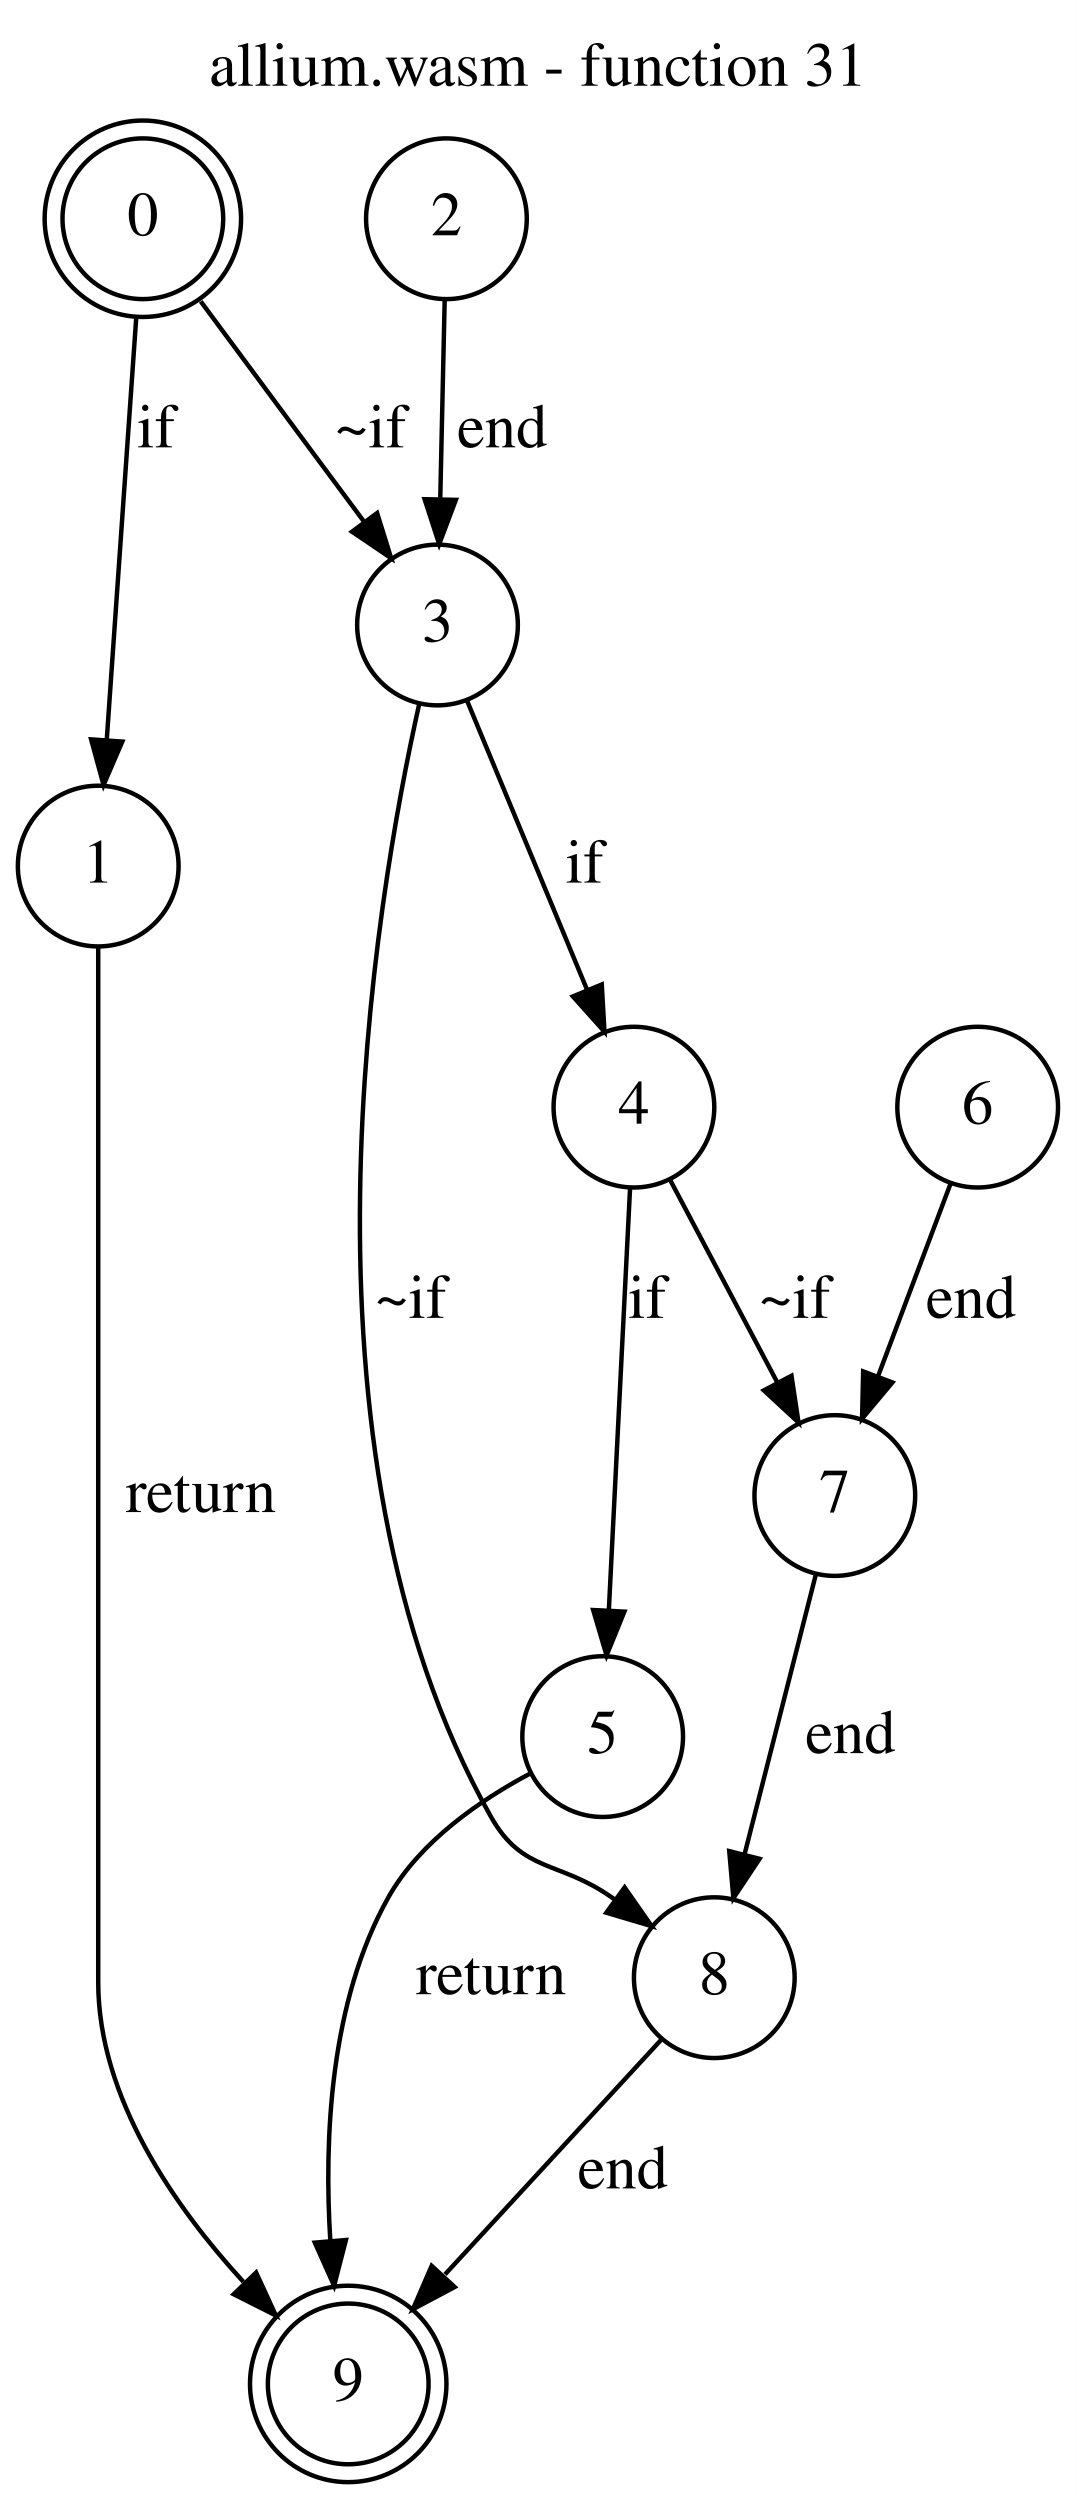
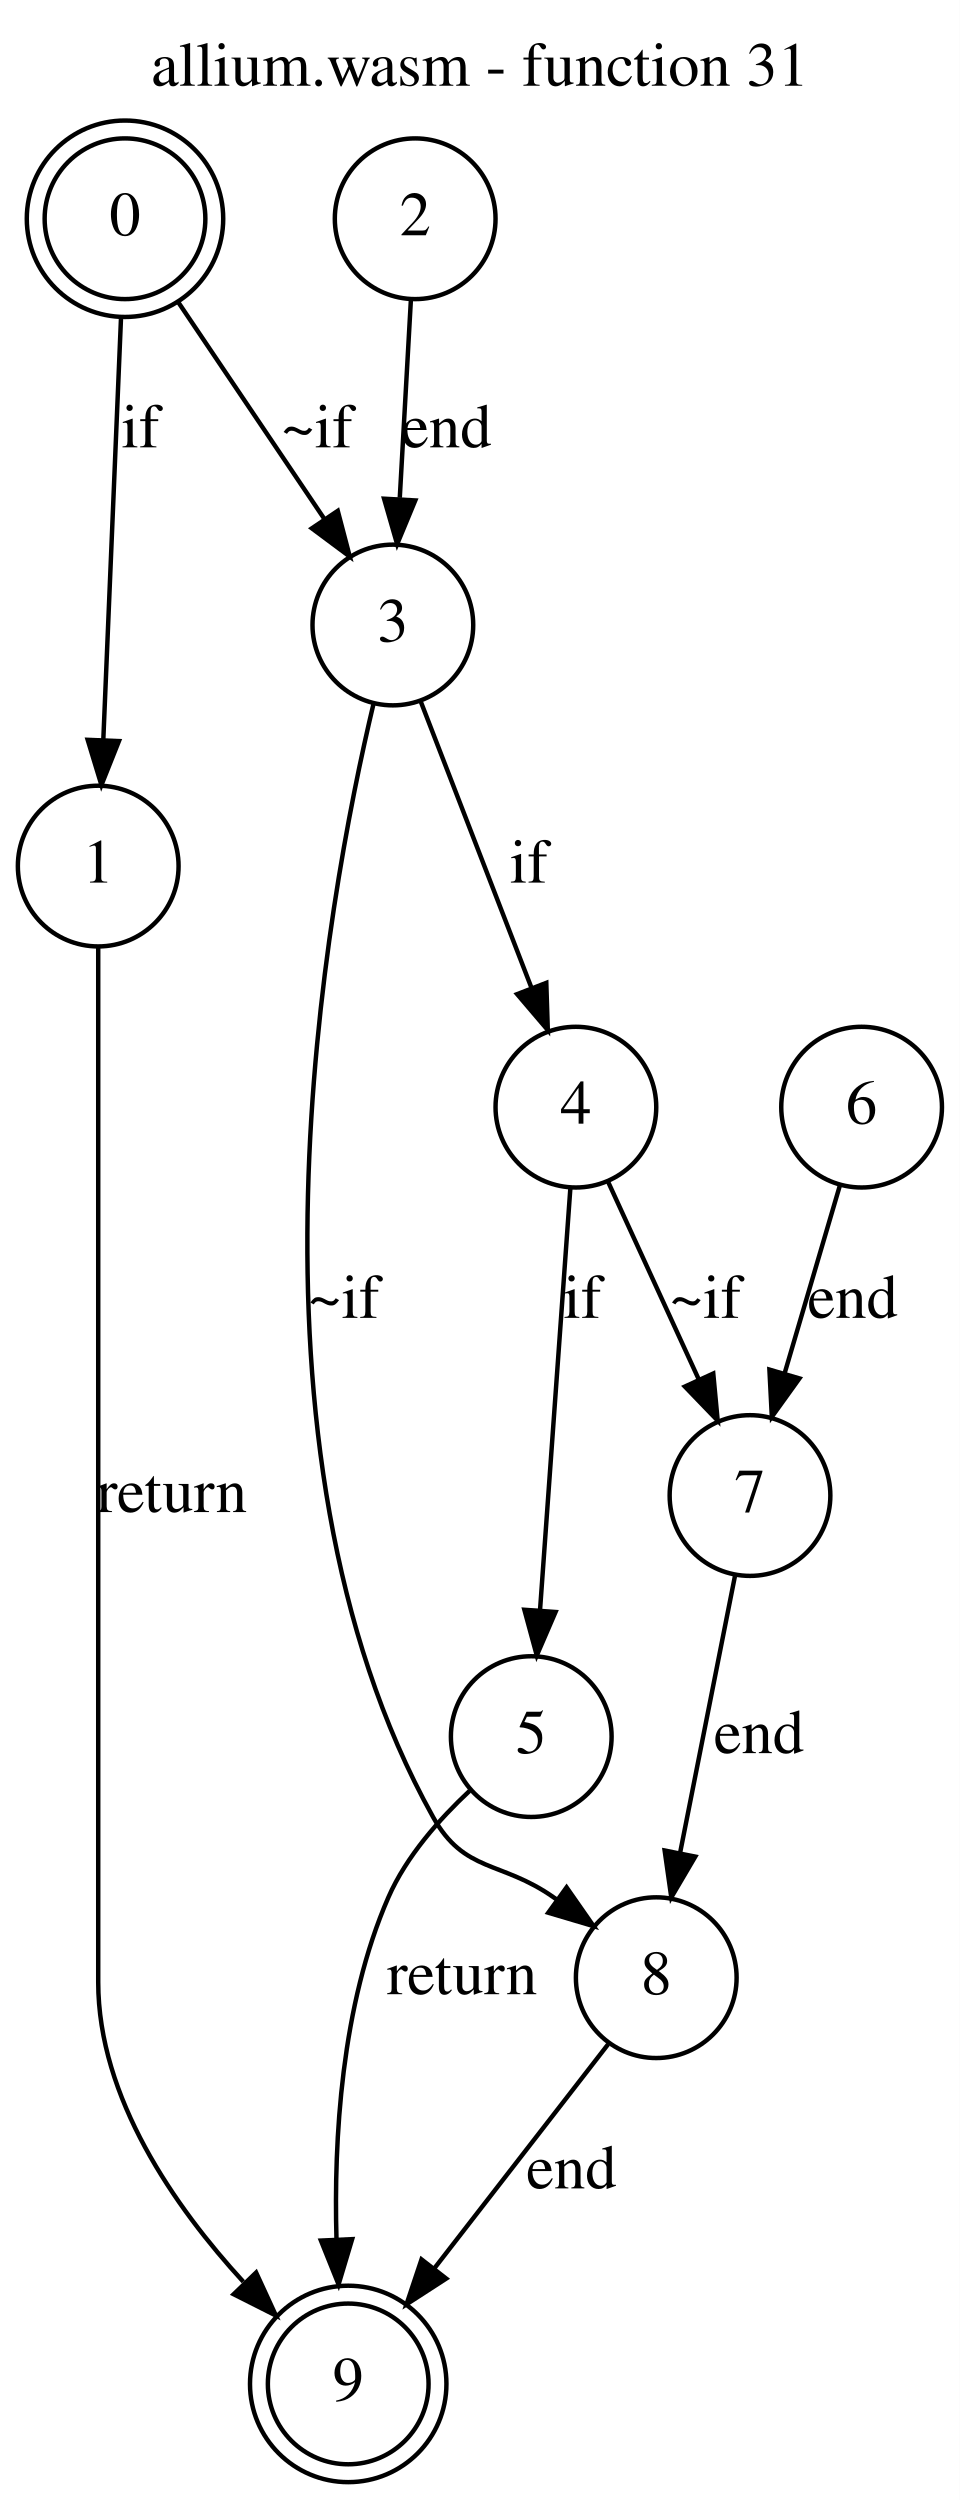
- <svg xmlns="http://www.w3.org/2000/svg" width="241pt" height="560pt" viewBox="0.00 0.00 241.00 560.00">
+ <svg xmlns="http://www.w3.org/2000/svg" width="215pt" height="560pt" viewBox="0.00 0.00 215.00 560.00">
  <g id="graph0" class="graph" transform="scale(1 1) rotate(0) translate(4 556)">
-     <polygon fill="white" stroke="transparent" points="-4,4 -4,-556 237,-556 237,4 -4,4" />
-     <text text-anchor="middle" x="116.5" y="-536.8" font-family="Times,serif" font-size="14.00">allium.wasm - function 31</text>
+     <polygon fill="white" stroke="transparent" points="-4,4 -4,-556 211,-556 211,4 -4,4" />
+     <text text-anchor="middle" x="103.5" y="-536.8" font-family="Times,serif" font-size="14.00">allium.wasm - function 31</text>
    <g id="node1" class="node">
-       <ellipse fill="none" stroke="black" cx="28" cy="-507" rx="18" ry="18" />
-       <ellipse fill="none" stroke="black" cx="28" cy="-507" rx="22" ry="22" />
-       <text text-anchor="middle" x="28" y="-503.3" font-family="Times,serif" font-size="14.00">0</text>
+       <ellipse fill="none" stroke="black" cx="24" cy="-507" rx="18" ry="18" />
+       <ellipse fill="none" stroke="black" cx="24" cy="-507" rx="22" ry="22" />
+       <text text-anchor="middle" x="24" y="-503.3" font-family="Times,serif" font-size="14.00">0</text>
    </g>
    <g id="node3" class="node">
      <ellipse fill="none" stroke="black" cx="18" cy="-362" rx="18" ry="18" />
      <text text-anchor="middle" x="18" y="-358.3" font-family="Times,serif" font-size="14.00">1</text>
    </g>
    <g id="edge1" class="edge">
-       <path fill="none" stroke="black" d="M26.52,-484.9C24.77,-459.8 21.83,-417.83 19.91,-390.28" />
-       <polygon fill="black" stroke="black" points="23.39,-389.88 19.2,-380.15 16.41,-390.37 23.39,-389.88" />
-       <text text-anchor="middle" x="31" y="-455.8" font-family="Times,serif" font-size="14.00">if</text>
+       <path fill="none" stroke="black" d="M23.11,-484.9C22.06,-459.8 20.3,-417.83 19.14,-390.28" />
+       <polygon fill="black" stroke="black" points="22.64,-389.99 18.72,-380.15 15.64,-390.28 22.64,-389.99" />
+       <text text-anchor="middle" x="27.5" y="-455.8" font-family="Times,serif" font-size="14.00">if</text>
    </g>
    <g id="node4" class="node">
-       <ellipse fill="none" stroke="black" cx="94" cy="-416" rx="18" ry="18" />
-       <text text-anchor="middle" x="94" y="-412.3" font-family="Times,serif" font-size="14.00">3</text>
+       <ellipse fill="none" stroke="black" cx="84" cy="-416" rx="18" ry="18" />
+       <text text-anchor="middle" x="84" y="-412.3" font-family="Times,serif" font-size="14.00">3</text>
    </g>
    <g id="edge2" class="edge">
-       <path fill="none" stroke="black" d="M40.96,-488.49C48.79,-477.92 58.96,-464.18 68,-452 71.05,-447.88 74.31,-443.5 77.45,-439.27" />
-       <polygon fill="black" stroke="black" points="80.47,-441.08 83.62,-430.96 74.85,-436.9 80.47,-441.08" />
-       <text text-anchor="middle" x="79" y="-455.8" font-family="Times,serif" font-size="14.00">~if</text>
+       <path fill="none" stroke="black" d="M35.85,-488.42C45.28,-474.44 58.52,-454.79 68.73,-439.64" />
+       <polygon fill="black" stroke="black" points="71.66,-441.57 74.35,-431.32 65.85,-437.65 71.66,-441.57" />
+       <text text-anchor="middle" x="67" y="-455.8" font-family="Times,serif" font-size="14.00">~if</text>
    </g>
    <g id="node2" class="node">
      <ellipse fill="none" stroke="black" cx="74" cy="-22" rx="18" ry="18" />
      <ellipse fill="none" stroke="black" cx="74" cy="-22" rx="22" ry="22" />
      <text text-anchor="middle" x="74" y="-18.3" font-family="Times,serif" font-size="14.00">9</text>
    </g>
    <g id="edge3" class="edge">
      <path fill="none" stroke="black" d="M18,-343.75C18,-324.62 18,-292.86 18,-265.5 18,-265.5 18,-265.5 18,-112 18,-86.11 35.18,-61.6 50.51,-44.88" />
      <polygon fill="black" stroke="black" points="53.37,-46.95 57.8,-37.32 48.34,-42.09 53.37,-46.95" />
-       <text text-anchor="middle" x="41" y="-217.3" font-family="Times,serif" font-size="14.00">return</text>
+       <text text-anchor="middle" x="34.5" y="-217.3" font-family="Times,serif" font-size="14.00">return</text>
    </g>
    <g id="node6" class="node">
-       <ellipse fill="none" stroke="black" cx="138" cy="-308" rx="18" ry="18" />
-       <text text-anchor="middle" x="138" y="-304.3" font-family="Times,serif" font-size="14.00">4</text>
+       <ellipse fill="none" stroke="black" cx="125" cy="-308" rx="18" ry="18" />
+       <text text-anchor="middle" x="125" y="-304.3" font-family="Times,serif" font-size="14.00">4</text>
    </g>
    <g id="edge5" class="edge">
-       <path fill="none" stroke="black" d="M100.68,-398.9C107.8,-381.76 119.16,-354.39 127.48,-334.35" />
-       <polygon fill="black" stroke="black" points="130.8,-335.48 131.4,-324.9 124.33,-332.8 130.8,-335.48" />
-       <text text-anchor="middle" x="127" y="-358.3" font-family="Times,serif" font-size="14.00">if</text>
+       <path fill="none" stroke="black" d="M90.23,-398.9C96.82,-381.86 107.32,-354.71 115.06,-334.7" />
+       <polygon fill="black" stroke="black" points="118.37,-335.84 118.71,-325.25 111.84,-333.31 118.37,-335.84" />
+       <text text-anchor="middle" x="114.5" y="-358.3" font-family="Times,serif" font-size="14.00">if</text>
    </g>
    <g id="node7" class="node">
-       <ellipse fill="none" stroke="black" cx="156" cy="-113" rx="18" ry="18" />
-       <text text-anchor="middle" x="156" y="-109.3" font-family="Times,serif" font-size="14.00">8</text>
+       <ellipse fill="none" stroke="black" cx="143" cy="-113" rx="18" ry="18" />
+       <text text-anchor="middle" x="143" y="-109.3" font-family="Times,serif" font-size="14.00">8</text>
    </g>
    <g id="edge6" class="edge">
-       <path fill="none" stroke="black" d="M89.91,-398.33C80.04,-354.23 59.07,-232.13 106,-149 113.09,-136.44 121.2,-139.29 133,-131 133.27,-130.81 133.55,-130.61 133.83,-130.42" />
-       <polygon fill="black" stroke="black" points="135.91,-133.23 141.97,-124.54 131.81,-127.55 135.91,-133.23" />
-       <text text-anchor="middle" x="88" y="-260.8" font-family="Times,serif" font-size="14.00">~if</text>
+       <path fill="none" stroke="black" d="M79.67,-398.36C69.18,-354.31 46.56,-232.35 93,-149 100.02,-136.4 108.2,-139.29 120,-131 120.27,-130.81 120.55,-130.61 120.83,-130.42" />
+       <polygon fill="black" stroke="black" points="122.91,-133.23 128.97,-124.54 118.81,-127.55 122.91,-133.23" />
+       <text text-anchor="middle" x="73" y="-260.8" font-family="Times,serif" font-size="14.00">~if</text>
    </g>
    <g id="node5" class="node">
-       <ellipse fill="none" stroke="black" cx="96" cy="-507" rx="18" ry="18" />
-       <text text-anchor="middle" x="96" y="-503.3" font-family="Times,serif" font-size="14.00">2</text>
+       <ellipse fill="none" stroke="black" cx="89" cy="-507" rx="18" ry="18" />
+       <text text-anchor="middle" x="89" y="-503.3" font-family="Times,serif" font-size="14.00">2</text>
    </g>
    <g id="edge4" class="edge">
-       <path fill="none" stroke="black" d="M95.61,-488.84C95.33,-476.28 94.94,-458.98 94.62,-444.5" />
-       <polygon fill="black" stroke="black" points="98.11,-444.03 94.38,-434.11 91.11,-444.18 98.11,-444.03" />
-       <text text-anchor="middle" x="108.5" y="-455.8" font-family="Times,serif" font-size="14.00">end</text>
+       <path fill="none" stroke="black" d="M88.04,-488.84C87.33,-476.28 86.36,-458.98 85.55,-444.5" />
+       <polygon fill="black" stroke="black" points="89.02,-443.9 84.96,-434.11 82.03,-444.29 89.02,-443.9" />
+       <text text-anchor="middle" x="96" y="-455.8" font-family="Times,serif" font-size="14.00">end</text>
    </g>
    <g id="node8" class="node">
-       <ellipse fill="none" stroke="black" cx="131" cy="-167" rx="18" ry="18" />
-       <text text-anchor="middle" x="131" y="-163.3" font-family="Times,serif" font-size="14.00">5</text>
+       <ellipse fill="none" stroke="black" cx="115" cy="-167" rx="18" ry="18" />
+       <text text-anchor="middle" x="115" y="-163.3" font-family="Times,serif" font-size="14.00">5</text>
    </g>
    <g id="edge7" class="edge">
-       <path fill="none" stroke="black" d="M137.14,-289.96C135.96,-266.4 133.8,-223.64 132.39,-195.53" />
-       <polygon fill="black" stroke="black" points="135.86,-194.99 131.87,-185.18 128.87,-195.35 135.86,-194.99" />
-       <text text-anchor="middle" x="141" y="-260.8" font-family="Times,serif" font-size="14.00">if</text>
+       <path fill="none" stroke="black" d="M123.77,-289.96C122.08,-266.4 119,-223.64 116.98,-195.53" />
+       <polygon fill="black" stroke="black" points="120.44,-194.91 116.24,-185.18 113.46,-195.41 120.44,-194.91" />
+       <text text-anchor="middle" x="126.5" y="-260.8" font-family="Times,serif" font-size="14.00">if</text>
    </g>
    <g id="node9" class="node">
-       <ellipse fill="none" stroke="black" cx="183" cy="-221" rx="18" ry="18" />
-       <text text-anchor="middle" x="183" y="-217.3" font-family="Times,serif" font-size="14.00">7</text>
+       <ellipse fill="none" stroke="black" cx="164" cy="-221" rx="18" ry="18" />
+       <text text-anchor="middle" x="164" y="-217.3" font-family="Times,serif" font-size="14.00">7</text>
    </g>
    <g id="edge8" class="edge">
-       <path fill="none" stroke="black" d="M146.05,-291.8C152.72,-279.19 162.35,-261.01 170.1,-246.37" />
-       <polygon fill="black" stroke="black" points="173.29,-247.83 174.87,-237.35 167.1,-244.55 173.29,-247.83" />
-       <text text-anchor="middle" x="174" y="-260.8" font-family="Times,serif" font-size="14.00">~if</text>
+       <path fill="none" stroke="black" d="M132.15,-291.41C137.83,-279.03 145.89,-261.47 152.48,-247.11" />
+       <polygon fill="black" stroke="black" points="155.77,-248.33 156.76,-237.78 149.41,-245.41 155.77,-248.33" />
+       <text text-anchor="middle" x="154" y="-260.8" font-family="Times,serif" font-size="14.00">~if</text>
    </g>
    <g id="edge12" class="edge">
-       <path fill="none" stroke="black" d="M144.25,-99.25C131.62,-85.53 111.25,-63.43 95.69,-46.54" />
-       <polygon fill="black" stroke="black" points="97.84,-43.71 88.49,-38.73 92.69,-48.45 97.84,-43.71" />
-       <text text-anchor="middle" x="135.5" y="-65.8" font-family="Times,serif" font-size="14.00">end</text>
+       <path fill="none" stroke="black" d="M132.22,-98.09C121.83,-84.69 105.87,-64.1 93.28,-47.87" />
+       <polygon fill="black" stroke="black" points="95.95,-45.6 87.06,-39.84 90.42,-49.89 95.95,-45.6" />
+       <text text-anchor="middle" x="124" y="-65.8" font-family="Times,serif" font-size="14.00">end</text>
    </g>
    <g id="edge9" class="edge">
-       <path fill="none" stroke="black" d="M114.72,-158.71C103.77,-152.88 90.07,-143.59 83,-131 69.87,-107.64 68.57,-76.84 69.99,-54.11" />
-       <polygon fill="black" stroke="black" points="73.49,-54.24 70.84,-43.98 66.52,-53.65 73.49,-54.24" />
-       <text text-anchor="middle" x="106" y="-109.3" font-family="Times,serif" font-size="14.00">return</text>
+       <path fill="none" stroke="black" d="M101.18,-154.84C94.48,-148.58 87.02,-140.2 83,-131 72.45,-106.85 70.75,-76.79 71.37,-54.52" />
+       <polygon fill="black" stroke="black" points="74.88,-54.43 71.84,-44.28 67.89,-54.11 74.88,-54.43" />
+       <text text-anchor="middle" x="99.5" y="-109.3" font-family="Times,serif" font-size="14.00">return</text>
    </g>
    <g id="edge11" class="edge">
-       <path fill="none" stroke="black" d="M178.78,-203.44C174.51,-186.66 167.83,-160.43 162.8,-140.71" />
-       <polygon fill="black" stroke="black" points="166.14,-139.62 160.28,-130.8 159.35,-141.35 166.14,-139.62" />
-       <text text-anchor="middle" x="186.5" y="-163.3" font-family="Times,serif" font-size="14.00">end</text>
+       <path fill="none" stroke="black" d="M160.63,-202.97C157.3,-186.2 152.18,-160.34 148.31,-140.81" />
+       <polygon fill="black" stroke="black" points="151.74,-140.12 146.37,-130.99 144.88,-141.48 151.74,-140.12" />
+       <text text-anchor="middle" x="166" y="-163.3" font-family="Times,serif" font-size="14.00">end</text>
    </g>
    <g id="node10" class="node">
-       <ellipse fill="none" stroke="black" cx="215" cy="-308" rx="18" ry="18" />
-       <text text-anchor="middle" x="215" y="-304.3" font-family="Times,serif" font-size="14.00">6</text>
+       <ellipse fill="none" stroke="black" cx="189" cy="-308" rx="18" ry="18" />
+       <text text-anchor="middle" x="189" y="-304.3" font-family="Times,serif" font-size="14.00">6</text>
    </g>
    <g id="edge10" class="edge">
-       <path fill="none" stroke="black" d="M208.98,-291.01C204.41,-278.86 198.02,-261.9 192.72,-247.83" />
-       <polygon fill="black" stroke="black" points="195.9,-246.33 189.1,-238.21 189.35,-248.8 195.9,-246.33" />
-       <text text-anchor="middle" x="213.5" y="-260.8" font-family="Times,serif" font-size="14.00">end</text>
+       <path fill="none" stroke="black" d="M184.18,-290.61C180.67,-278.69 175.85,-262.3 171.8,-248.53" />
+       <polygon fill="black" stroke="black" points="175.07,-247.23 168.89,-238.63 168.35,-249.21 175.07,-247.23" />
+       <text text-anchor="middle" x="187" y="-260.8" font-family="Times,serif" font-size="14.00">end</text>
    </g>
  </g>
</svg>
